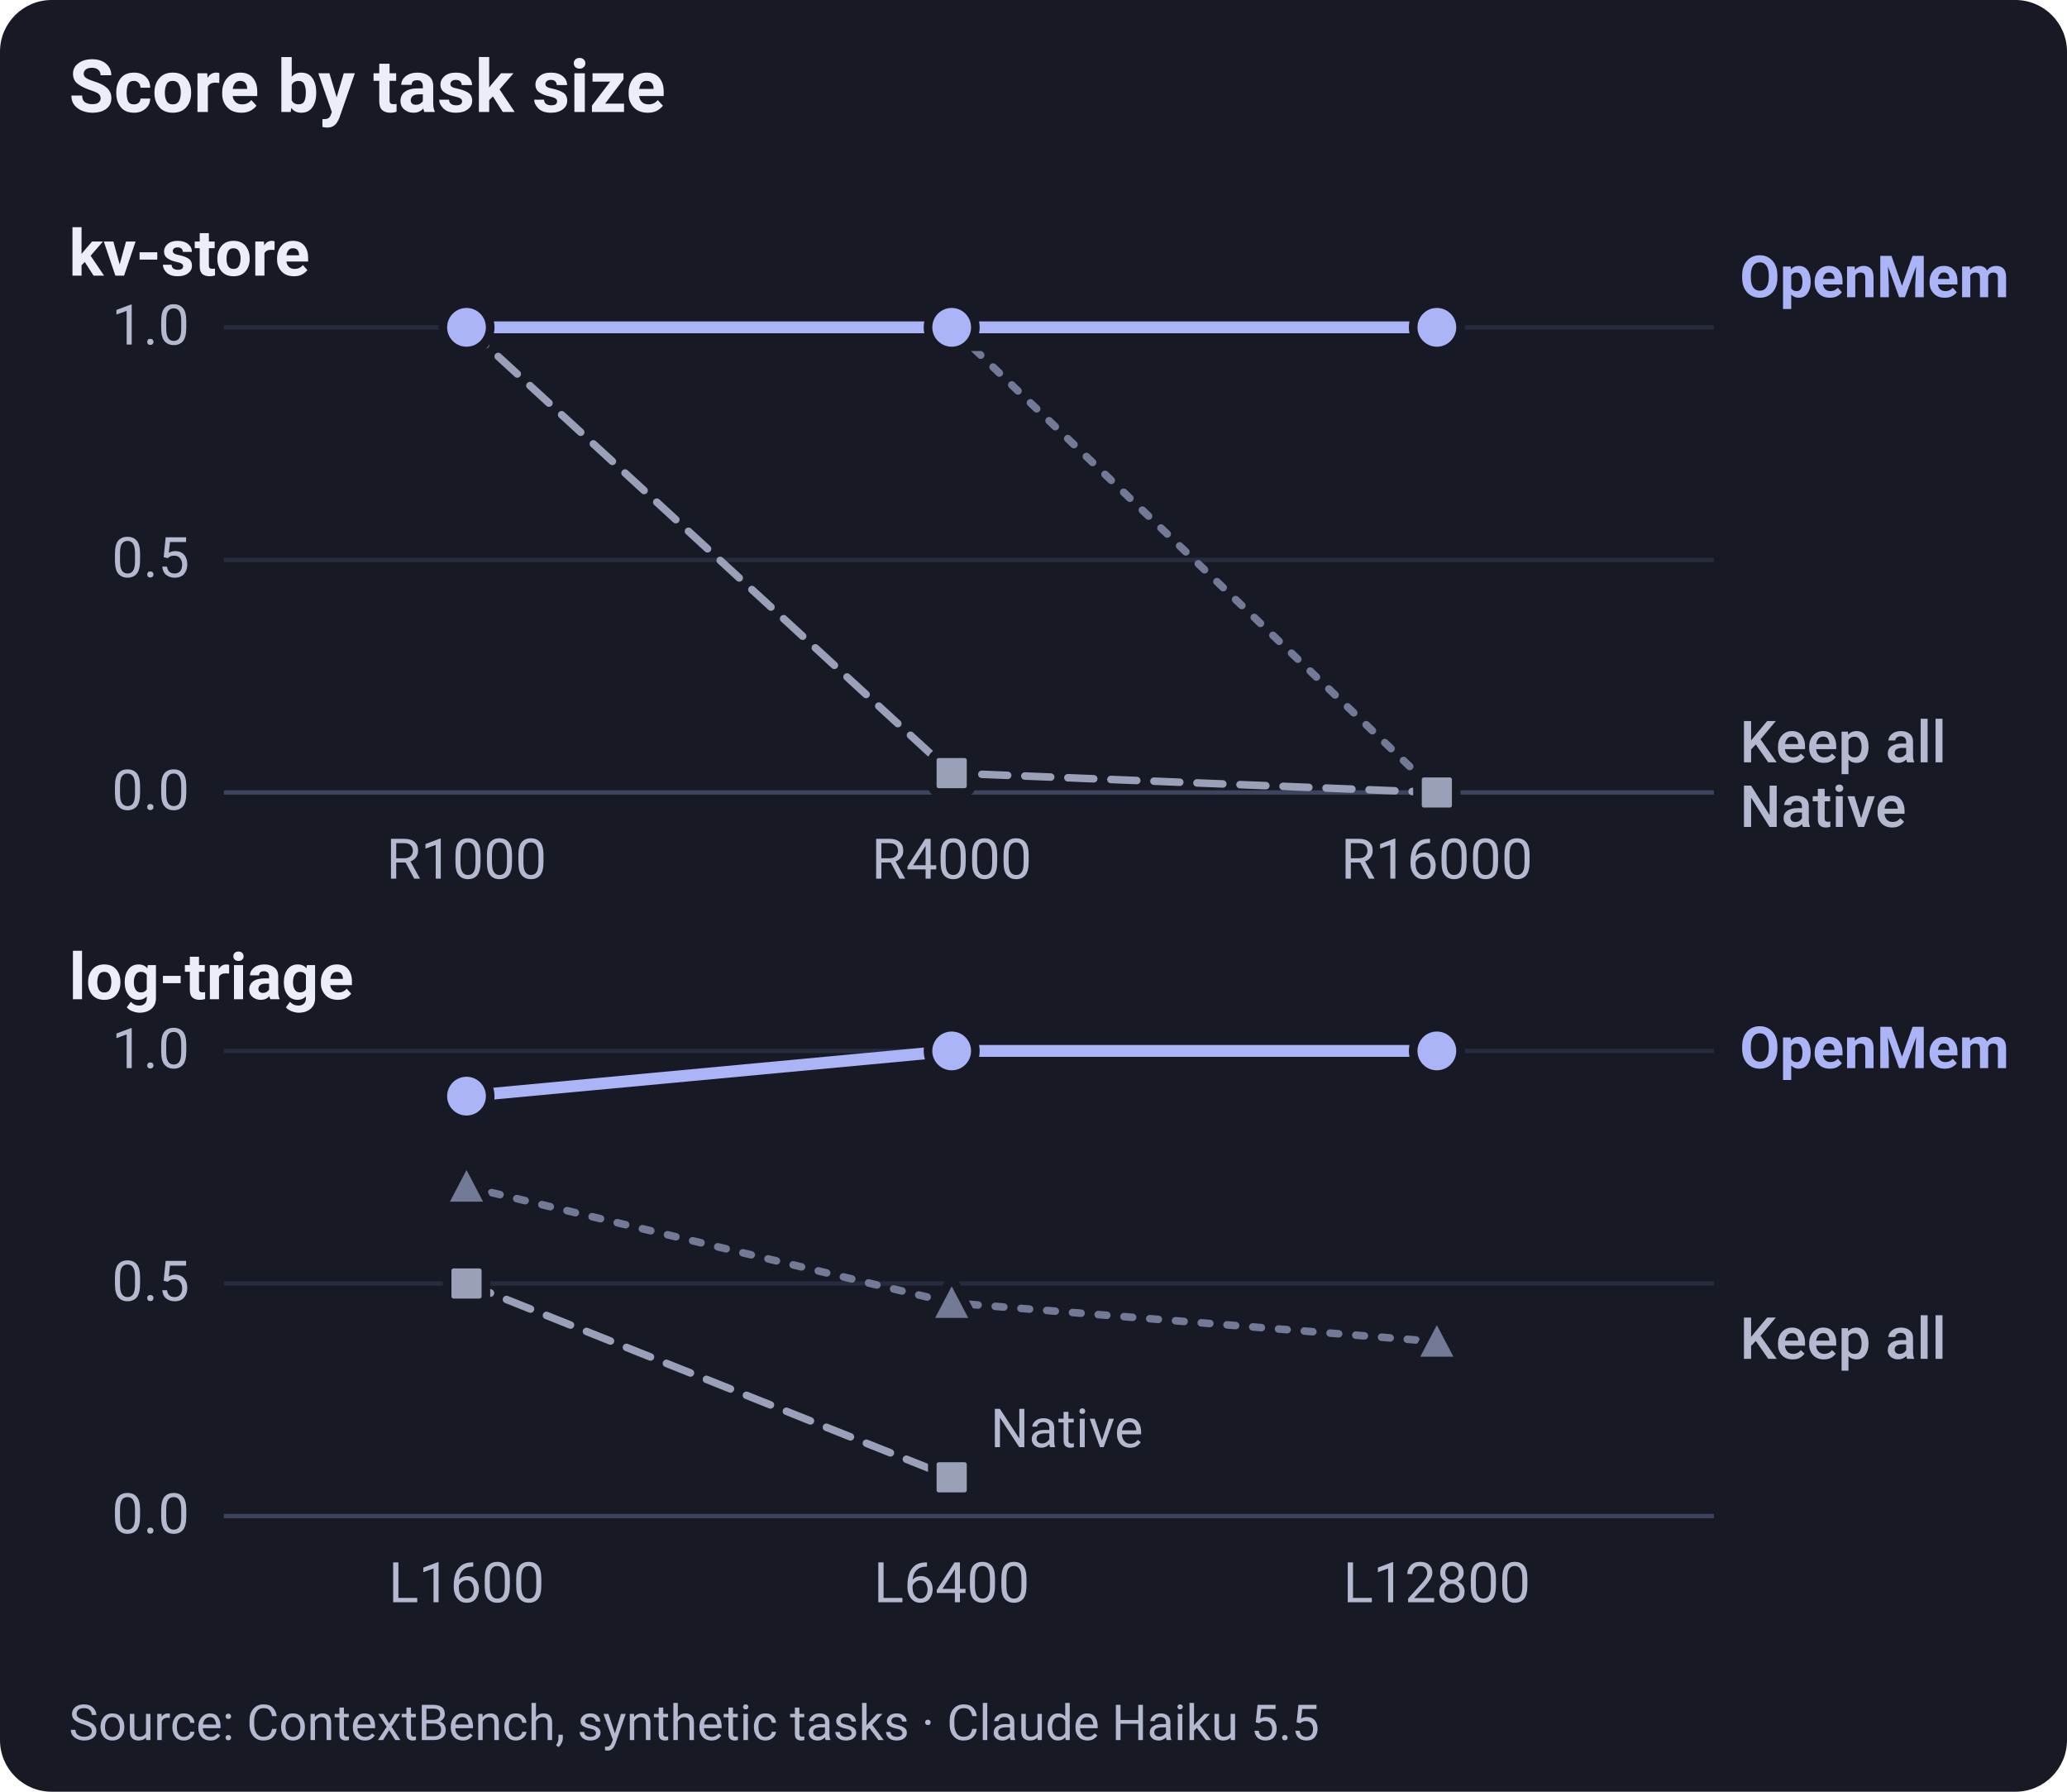
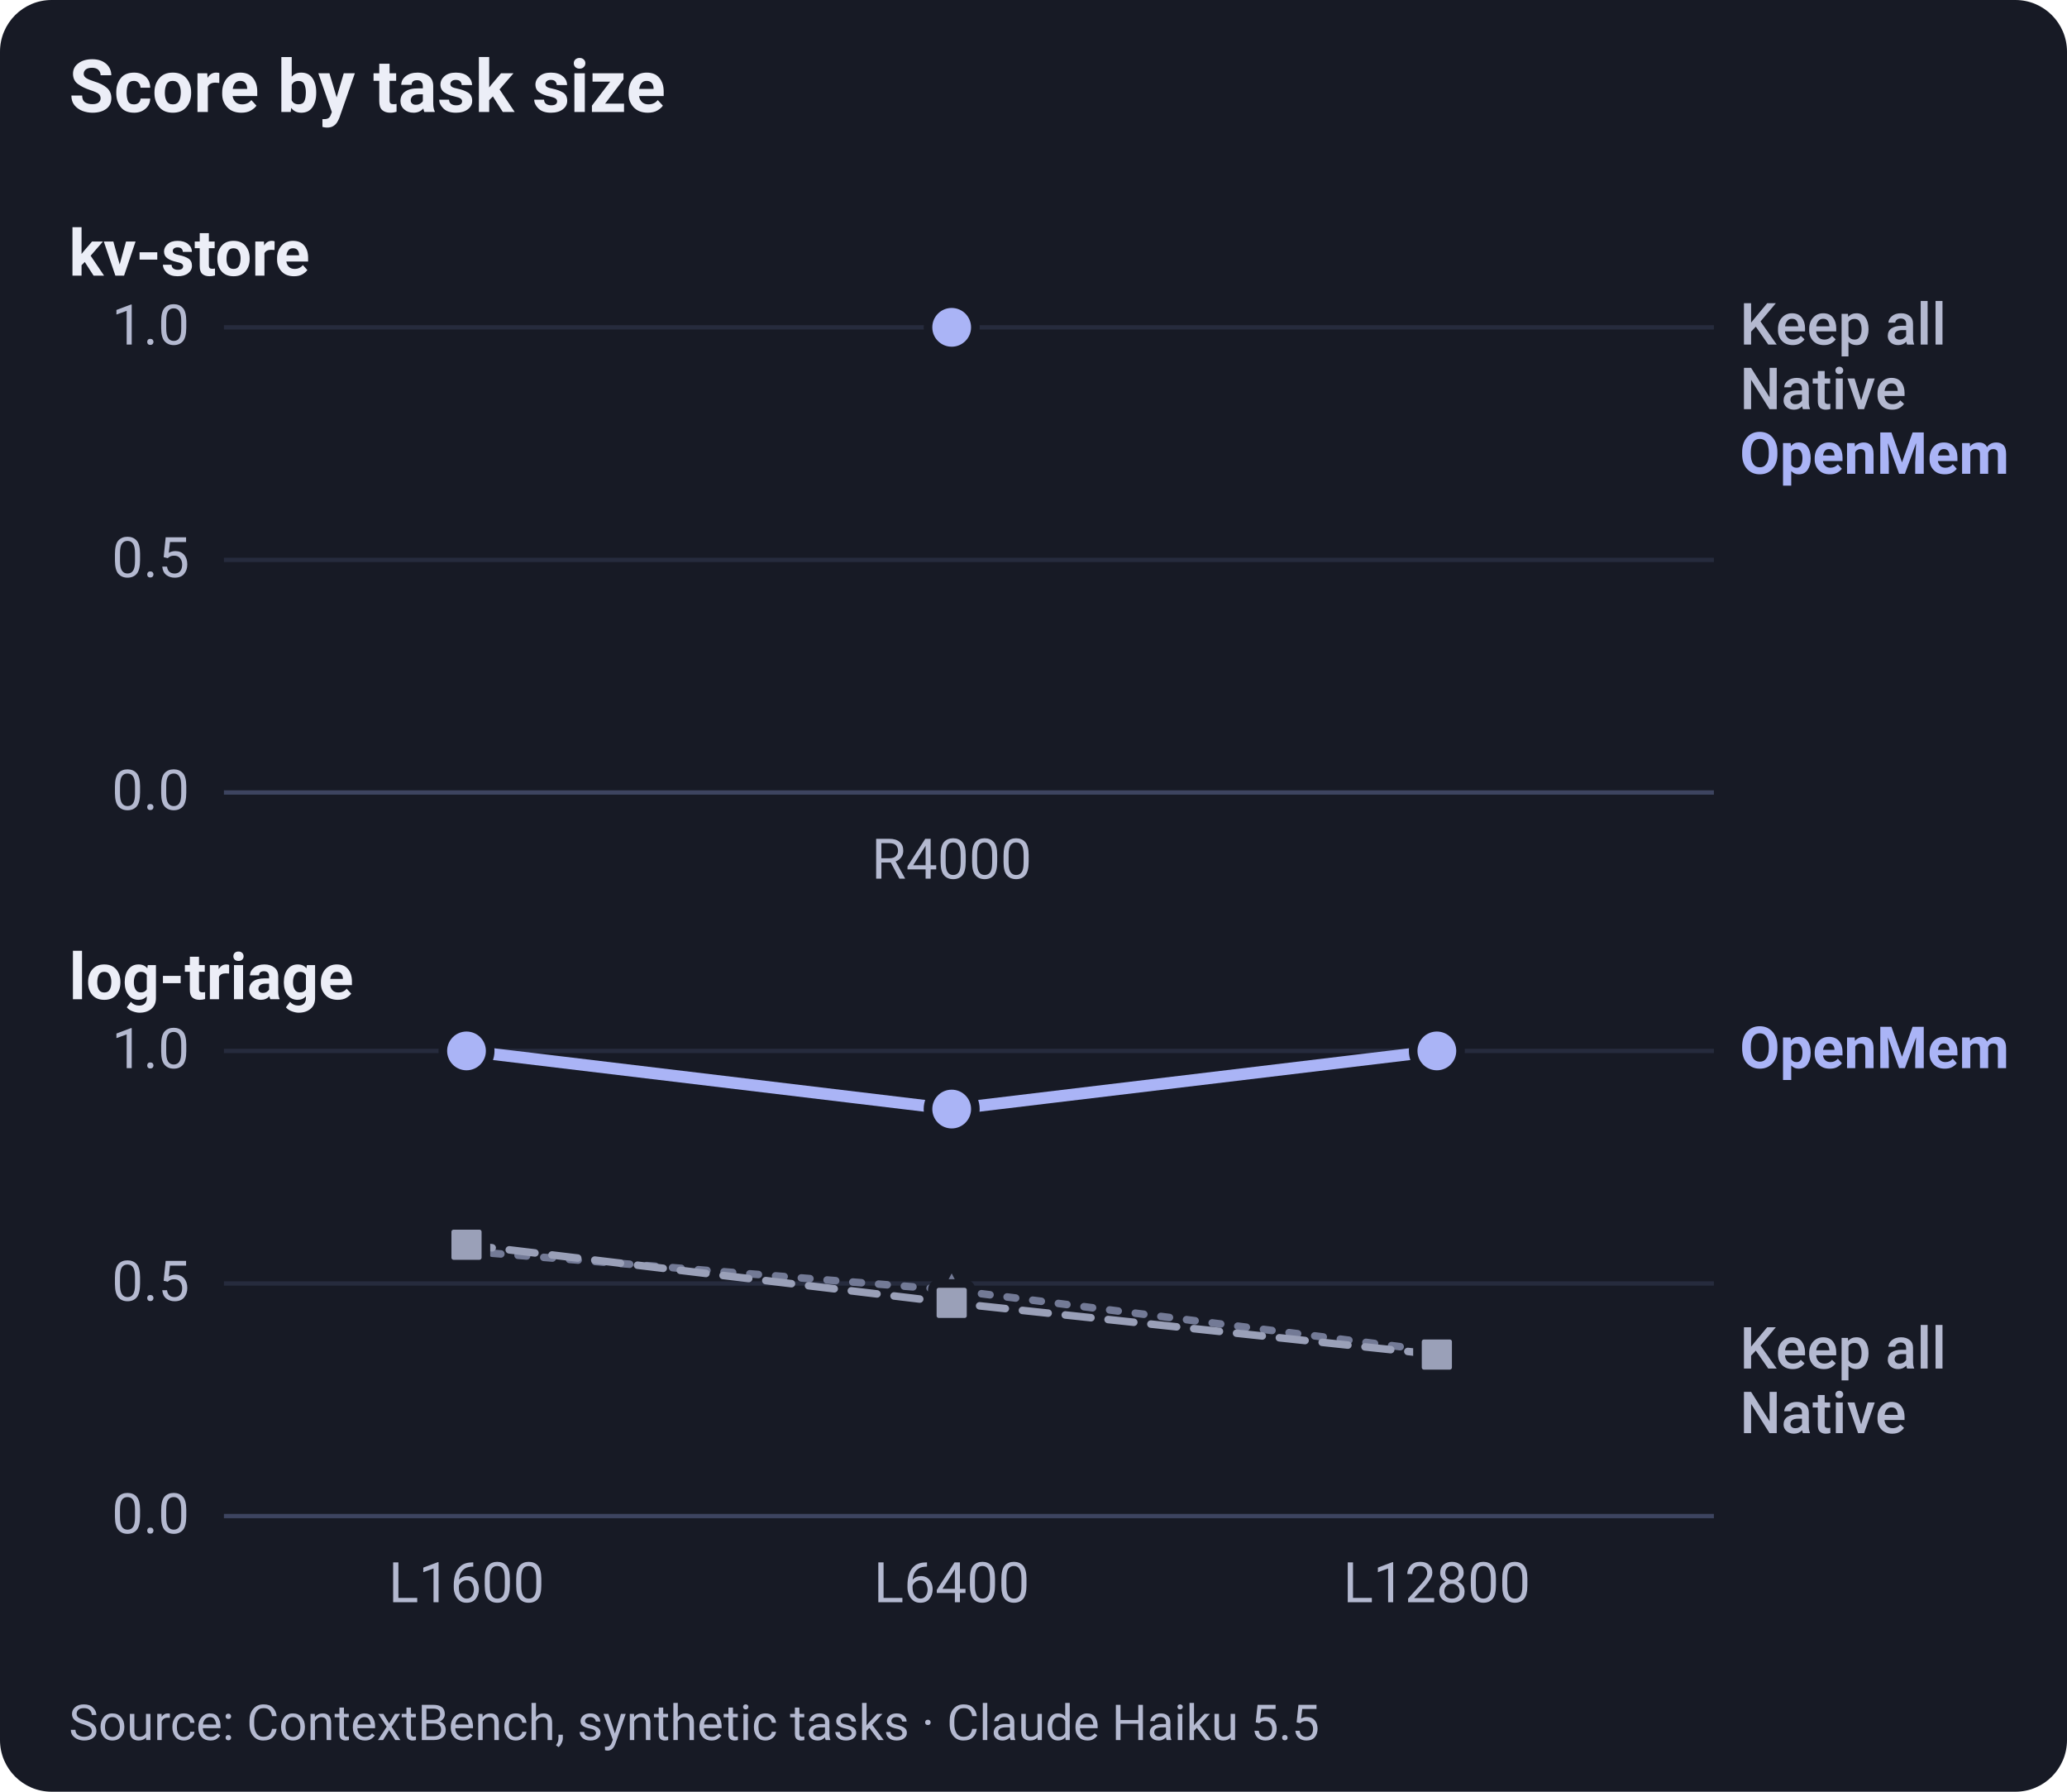
<svg xmlns="http://www.w3.org/2000/svg" viewBox="0 0 480 416" width="480" height="416" role="img" aria-label="Score by task size" font-family="'DM Sans', system-ui, -apple-system, 'Segoe UI', Roboto, sans-serif">
  <rect width="480" height="416" rx="12" fill="#171a25" />
  <text x="16" y="26" font-size="17" font-weight="700" fill="#eceef7">Score by task size</text>
  <text x="16" y="64" font-size="15" font-weight="700" fill="#eceef7">kv-store</text>
  <line x1="52" x2="398" y1="184" y2="184" stroke="#3d4460" stroke-width="1" />
  <text x="44" y="188" font-size="13" text-anchor="end" fill="#b4b9d0">0.0</text>
  <line x1="52" x2="398" y1="130" y2="130" stroke="#262b3d" stroke-width="1" />
  <text x="44" y="134" font-size="13" text-anchor="end" fill="#b4b9d0">0.5</text>
  <line x1="52" x2="398" y1="76" y2="76" stroke="#262b3d" stroke-width="1" />
  <text x="44" y="80" font-size="13" text-anchor="end" fill="#b4b9d0">1.0</text>
-   <text x="108.333" y="204" font-size="13" text-anchor="middle" fill="#b4b9d0">R1000</text>
  <text x="221" y="204" font-size="13" text-anchor="middle" fill="#b4b9d0">R4000</text>
-   <text x="333.667" y="204" font-size="13" text-anchor="middle" fill="#b4b9d0">R16000</text>
-   <polyline points="108.333,76 221,76 333.667,184" fill="none" stroke="#737a96" stroke-width="1.75" stroke-dasharray="2 4" stroke-linecap="round" stroke-linejoin="round" />
-   <path d="M108.333 70 L113.833 80.5 L102.833 80.5 Z" fill="#737a96" stroke="#171a25" stroke-width="2" />
  <path d="M221 70 L226.5 80.5 L215.5 80.5 Z" fill="#737a96" stroke="#171a25" stroke-width="2" />
-   <path d="M333.667 178 L339.167 188.5 L328.167 188.5 Z" fill="#737a96" stroke="#171a25" stroke-width="2" />
-   <polyline points="108.333,76 221,179.5 333.667,184" fill="none" stroke="#9aa0b8" stroke-width="1.75" stroke-dasharray="6 4" stroke-linecap="round" stroke-linejoin="round" />
-   <rect x="103.833" y="71.5" width="9" height="9" rx="1.5" fill="#9aa0b8" stroke="#171a25" stroke-width="2" />
-   <rect x="216.5" y="175" width="9" height="9" rx="1.5" fill="#9aa0b8" stroke="#171a25" stroke-width="2" />
-   <rect x="329.167" y="179.5" width="9" height="9" rx="1.5" fill="#9aa0b8" stroke="#171a25" stroke-width="2" />
-   <polyline points="108.333,76 221,76 333.667,76" fill="none" stroke="#aab4f6" stroke-width="2.75" stroke-linecap="round" stroke-linejoin="round" />
-   <circle cx="108.333" cy="76" r="5.5" fill="#aab4f6" stroke="#171a25" stroke-width="2" />
+   <rect x="216.5" y="71.5" width="9" height="9" rx="1.5" fill="#9aa0b8" stroke="#171a25" stroke-width="2" />
  <circle cx="221" cy="76" r="5.5" fill="#aab4f6" stroke="#171a25" stroke-width="2" />
-   <circle cx="333.667" cy="76" r="5.5" fill="#aab4f6" stroke="#171a25" stroke-width="2" />
-   <text x="404" y="69" font-size="13.5" font-weight="700" fill="#aab4f6">OpenMem</text>
-   <text x="404" y="177" font-size="13.5" font-weight="500" fill="#b4b9d0">Keep all</text>
-   <text x="404" y="192" font-size="13.5" font-weight="500" fill="#b4b9d0">Native</text>
+   <text x="404" y="80" font-size="13.5" font-weight="500" fill="#b4b9d0">Keep all</text>
+   <text x="404" y="95" font-size="13.5" font-weight="500" fill="#b4b9d0">Native</text>
+   <text x="404" y="110" font-size="13.5" font-weight="700" fill="#aab4f6">OpenMem</text>
  <text x="16" y="232" font-size="15" font-weight="700" fill="#eceef7">log-triage</text>
  <line x1="52" x2="398" y1="352" y2="352" stroke="#3d4460" stroke-width="1" />
  <text x="44" y="356" font-size="13" text-anchor="end" fill="#b4b9d0">0.0</text>
  <line x1="52" x2="398" y1="298" y2="298" stroke="#262b3d" stroke-width="1" />
  <text x="44" y="302" font-size="13" text-anchor="end" fill="#b4b9d0">0.5</text>
  <line x1="52" x2="398" y1="244" y2="244" stroke="#262b3d" stroke-width="1" />
  <text x="44" y="248" font-size="13" text-anchor="end" fill="#b4b9d0">1.0</text>
  <text x="108.333" y="372" font-size="13" text-anchor="middle" fill="#b4b9d0">L1600</text>
  <text x="221" y="372" font-size="13" text-anchor="middle" fill="#b4b9d0">L6400</text>
  <text x="333.667" y="372" font-size="13" text-anchor="middle" fill="#b4b9d0">L12800</text>
-   <polyline points="108.333,275.5 221,302.5 333.667,311.5" fill="none" stroke="#737a96" stroke-width="1.75" stroke-dasharray="2 4" stroke-linecap="round" stroke-linejoin="round" />
-   <path d="M108.333 269.5 L113.833 280 L102.833 280 Z" fill="#737a96" stroke="#171a25" stroke-width="2" />
-   <path d="M221 296.5 L226.5 307 L215.5 307 Z" fill="#737a96" stroke="#171a25" stroke-width="2" />
-   <path d="M333.667 305.5 L339.167 316 L328.167 316 Z" fill="#737a96" stroke="#171a25" stroke-width="2" />
-   <polyline points="108.333,298 221,343" fill="none" stroke="#9aa0b8" stroke-width="1.75" stroke-dasharray="6 4" stroke-linecap="round" stroke-linejoin="round" />
-   <rect x="103.833" y="293.5" width="9" height="9" rx="1.5" fill="#9aa0b8" stroke="#171a25" stroke-width="2" />
-   <rect x="216.5" y="338.5" width="9" height="9" rx="1.5" fill="#9aa0b8" stroke="#171a25" stroke-width="2" />
-   <polyline points="108.333,254.5 221,244 333.667,244" fill="none" stroke="#aab4f6" stroke-width="2.75" stroke-linecap="round" stroke-linejoin="round" />
-   <circle cx="108.333" cy="254.5" r="5.5" fill="#aab4f6" stroke="#171a25" stroke-width="2" />
-   <circle cx="221" cy="244" r="5.5" fill="#aab4f6" stroke="#171a25" stroke-width="2" />
+   <polyline points="108.333,290.5 221,299.5 333.667,313.75" fill="none" stroke="#737a96" stroke-width="1.75" stroke-dasharray="2 4" stroke-linecap="round" stroke-linejoin="round" />
+   <path d="M108.333 284.5 L113.833 295 L102.833 295 Z" fill="#737a96" stroke="#171a25" stroke-width="2" />
+   <path d="M221 293.5 L226.5 304 L215.5 304 Z" fill="#737a96" stroke="#171a25" stroke-width="2" />
+   <path d="M333.667 307.75 L339.167 318.25 L328.167 318.25 Z" fill="#737a96" stroke="#171a25" stroke-width="2" />
+   <polyline points="108.333,289 221,302.5 333.667,314.5" fill="none" stroke="#9aa0b8" stroke-width="1.75" stroke-dasharray="6 4" stroke-linecap="round" stroke-linejoin="round" />
+   <rect x="103.833" y="284.5" width="9" height="9" rx="1.5" fill="#9aa0b8" stroke="#171a25" stroke-width="2" />
+   <rect x="216.5" y="298" width="9" height="9" rx="1.5" fill="#9aa0b8" stroke="#171a25" stroke-width="2" />
+   <rect x="329.167" y="310" width="9" height="9" rx="1.5" fill="#9aa0b8" stroke="#171a25" stroke-width="2" />
+   <polyline points="108.333,244 221,257.5 333.667,244" fill="none" stroke="#aab4f6" stroke-width="2.75" stroke-linecap="round" stroke-linejoin="round" />
+   <circle cx="108.333" cy="244" r="5.5" fill="#aab4f6" stroke="#171a25" stroke-width="2" />
+   <circle cx="221" cy="257.5" r="5.5" fill="#aab4f6" stroke="#171a25" stroke-width="2" />
  <circle cx="333.667" cy="244" r="5.5" fill="#aab4f6" stroke="#171a25" stroke-width="2" />
  <text x="404" y="248" font-size="13.5" font-weight="700" fill="#aab4f6">OpenMem</text>
-   <text x="404" y="315.5" font-size="13.5" font-weight="500" fill="#b4b9d0">Keep all</text>
-   <text x="230" y="336" font-size="12.5" fill="#b4b9d0" stroke="#171a25" stroke-width="3" paint-order="stroke">Native</text>
+   <text x="404" y="317.75" font-size="13.5" font-weight="500" fill="#b4b9d0">Keep all</text>
+   <text x="404" y="332.75" font-size="13.5" font-weight="500" fill="#b4b9d0">Native</text>
  <text x="16" y="404" font-size="11.5" fill="#b4b9d0">Source: ContextBench, synthetic tasks · Claude Haiku 5.5</text>
</svg>
